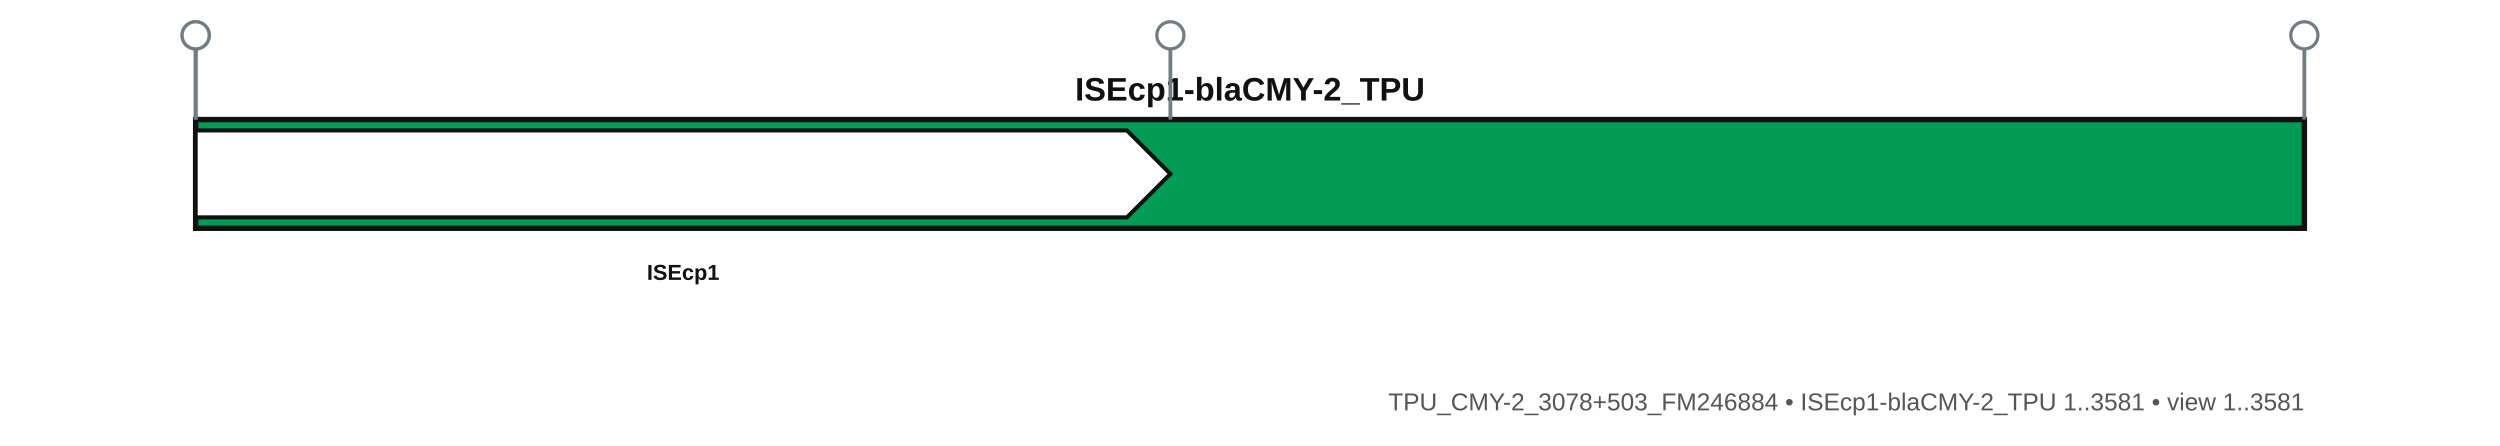
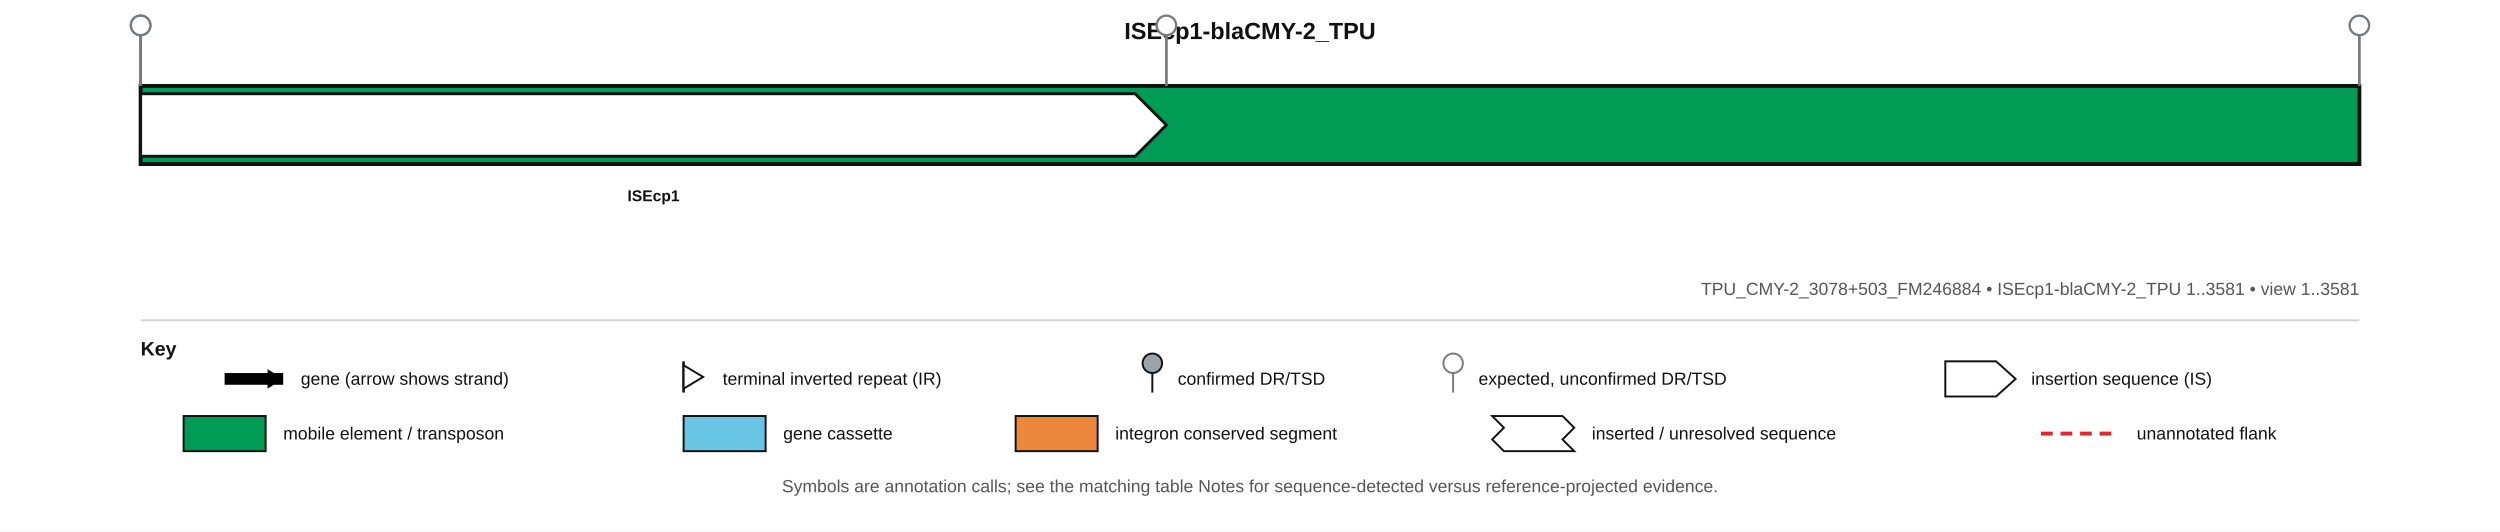
- <svg xmlns="http://www.w3.org/2000/svg" width="920" height="164" style="background:#fff;font-family:Arial,Helvetica,sans-serif">
-   <rect x="0" y="0" width="920" height="164" fill="#ffffff" />
-   <rect x="72.0" y="44" width="776.0" height="40" fill="#009b55" stroke="#111111" stroke-width="2" />
-   <text x="460.0" y="37.0" text-anchor="middle" font-size="12" font-weight="bold" font-style="normal" fill="#111111">ISEcp1-blaCMY-2_TPU</text>
-   <polygon points="72.0,48.0 414.7,48.0 430.7,64.0 414.7,80.0 72.0,80.0" fill="#ffffff" stroke="#111111" stroke-width="1.5" />
-   <text x="251.4" y="103.0" text-anchor="middle" font-size="8" font-weight="bold" font-style="normal" fill="#111111">ISEcp1</text>
+ <svg xmlns="http://www.w3.org/2000/svg" width="1280" height="272" style="background:#fff;font-family:Arial,Helvetica,sans-serif">
+   <rect x="0" y="0" width="1280" height="272" fill="#ffffff" />
+   <rect x="72.0" y="44" width="1136.0" height="40" fill="#009b55" stroke="#111111" stroke-width="2" />
+   <text x="640.0" y="20.0" text-anchor="middle" font-size="12" font-weight="bold" font-style="normal" fill="#111111">ISEcp1-blaCMY-2_TPU</text>
+   <polygon points="72.0,48.0 581.2,48.0 597.2,64.0 581.2,80.0 72.0,80.0" fill="#ffffff" stroke="#111111" stroke-width="1.5" />
+   <text x="334.6" y="103.0" text-anchor="middle" font-size="8" font-weight="bold" font-style="normal" fill="#111111">ISEcp1</text>
  <g>
    <line x1="72.0" y1="44" x2="72.0" y2="18" stroke="#737b83" stroke-width="1.4" />
    <circle cx="72.0" cy="13" r="5" fill="#ffffff" stroke="#737b83" stroke-width="1.2" />
  </g>
  <g>
-     <line x1="848.0" y1="44" x2="848.0" y2="18" stroke="#737b83" stroke-width="1.4" />
-     <circle cx="848.0" cy="13" r="5" fill="#ffffff" stroke="#737b83" stroke-width="1.2" />
+     <line x1="1208.0" y1="44" x2="1208.0" y2="18" stroke="#737b83" stroke-width="1.4" />
+     <circle cx="1208.0" cy="13" r="5" fill="#ffffff" stroke="#737b83" stroke-width="1.2" />
  </g>
  <g>
    <line x1="72.0" y1="44" x2="72.0" y2="18" stroke="#737b83" stroke-width="1.4" />
    <circle cx="72.0" cy="13" r="5" fill="#ffffff" stroke="#737b83" stroke-width="1.2" />
  </g>
  <g>
-     <line x1="430.7" y1="44" x2="430.7" y2="18" stroke="#737b83" stroke-width="1.4" />
-     <circle cx="430.7" cy="13" r="5" fill="#ffffff" stroke="#737b83" stroke-width="1.2" />
+     <line x1="597.2" y1="44" x2="597.2" y2="18" stroke="#737b83" stroke-width="1.4" />
+     <circle cx="597.2" cy="13" r="5" fill="#ffffff" stroke="#737b83" stroke-width="1.2" />
  </g>
-   <text x="848.0" y="151.0" text-anchor="end" font-size="9" font-weight="normal" font-style="normal" fill="#555">TPU_CMY-2_3078+503_FM246884 • ISEcp1-blaCMY-2_TPU 1..3581 • view 1..3581</text>
+   <text x="1208.0" y="151.0" text-anchor="end" font-size="9" font-weight="normal" font-style="normal" fill="#555">TPU_CMY-2_3078+503_FM246884 • ISEcp1-blaCMY-2_TPU 1..3581 • view 1..3581</text>
+   <line x1="72" y1="164" x2="1208" y2="164" stroke="#d4d4d4" stroke-width="1" />
+   <text x="72.0" y="182.0" text-anchor="start" font-size="10" font-weight="bold" font-style="normal" fill="#111111">Key</text>
+   <line x1="115" y1="194" x2="145" y2="194" stroke="#000" stroke-width="6" />
+   <polygon points="145,194 137,189 137,199" fill="#000" />
+   <text x="154.0" y="197.0" text-anchor="start" font-size="9" font-weight="normal" font-style="normal" fill="#111111">gene (arrow shows strand)</text>
+   <line x1="350" y1="201" x2="350" y2="185" stroke="#111" stroke-width="1.3" />
+   <polygon points="350,187 360,193 350,199" fill="#fff" stroke="#111" />
+   <text x="370.0" y="197.0" text-anchor="start" font-size="9" font-weight="normal" font-style="normal" fill="#111111">terminal inverted repeat (IR)</text>
+   <line x1="590" y1="201" x2="590" y2="187" stroke="#111" />
+   <circle cx="590" cy="186" r="5" fill="#9ca3aa" stroke="#111" />
+   <text x="603.0" y="197.0" text-anchor="start" font-size="9" font-weight="normal" font-style="normal" fill="#111111">confirmed DR/TSD</text>
+   <line x1="744" y1="201" x2="744" y2="187" stroke="#737b83" />
+   <circle cx="744" cy="186" r="5" fill="#fff" stroke="#737b83" />
+   <text x="757.0" y="197.0" text-anchor="start" font-size="9" font-weight="normal" font-style="normal" fill="#111111">expected, unconfirmed DR/TSD</text>
+   <polygon points="996,185 1022,185 1032,194 1022,203 996,203" fill="#fff" stroke="#111" />
+   <text x="1040.0" y="197.0" text-anchor="start" font-size="9" font-weight="normal" font-style="normal" fill="#111111">insertion sequence (IS)</text>
+   <rect x="94" y="213" width="42" height="18" fill="#009b55" stroke="#111" />
+   <text x="145.0" y="225.0" text-anchor="start" font-size="9" font-weight="normal" font-style="normal" fill="#111111">mobile element / transposon</text>
+   <rect x="350" y="213" width="42" height="18" fill="#68c5e3" stroke="#111" />
+   <text x="401.0" y="225.0" text-anchor="start" font-size="9" font-weight="normal" font-style="normal" fill="#111111">gene cassette</text>
+   <rect x="520" y="213" width="42" height="18" fill="#ed873b" stroke="#111" />
+   <text x="571.0" y="225.0" text-anchor="start" font-size="9" font-weight="normal" font-style="normal" fill="#111111">integron conserved segment</text>
+   <polygon points="770,213 800,213 806,219 800,225 806,231 770,231 764,225 770,219 764,213" fill="#fff" stroke="#111" />
+   <text x="815.0" y="225.0" text-anchor="start" font-size="9" font-weight="normal" font-style="normal" fill="#111111">inserted / unresolved sequence</text>
+   <line x1="1045" y1="222" x2="1085" y2="222" stroke="#e3262e" stroke-width="2" stroke-dasharray="6,4" />
+   <text x="1094.0" y="225.0" text-anchor="start" font-size="9" font-weight="normal" font-style="normal" fill="#111111">unannotated flank</text>
+   <text x="640.0" y="252.0" text-anchor="middle" font-size="9" font-weight="normal" font-style="normal" fill="#555555">Symbols are annotation calls; see the matching table Notes for sequence-detected versus reference-projected evidence.</text>
</svg>
